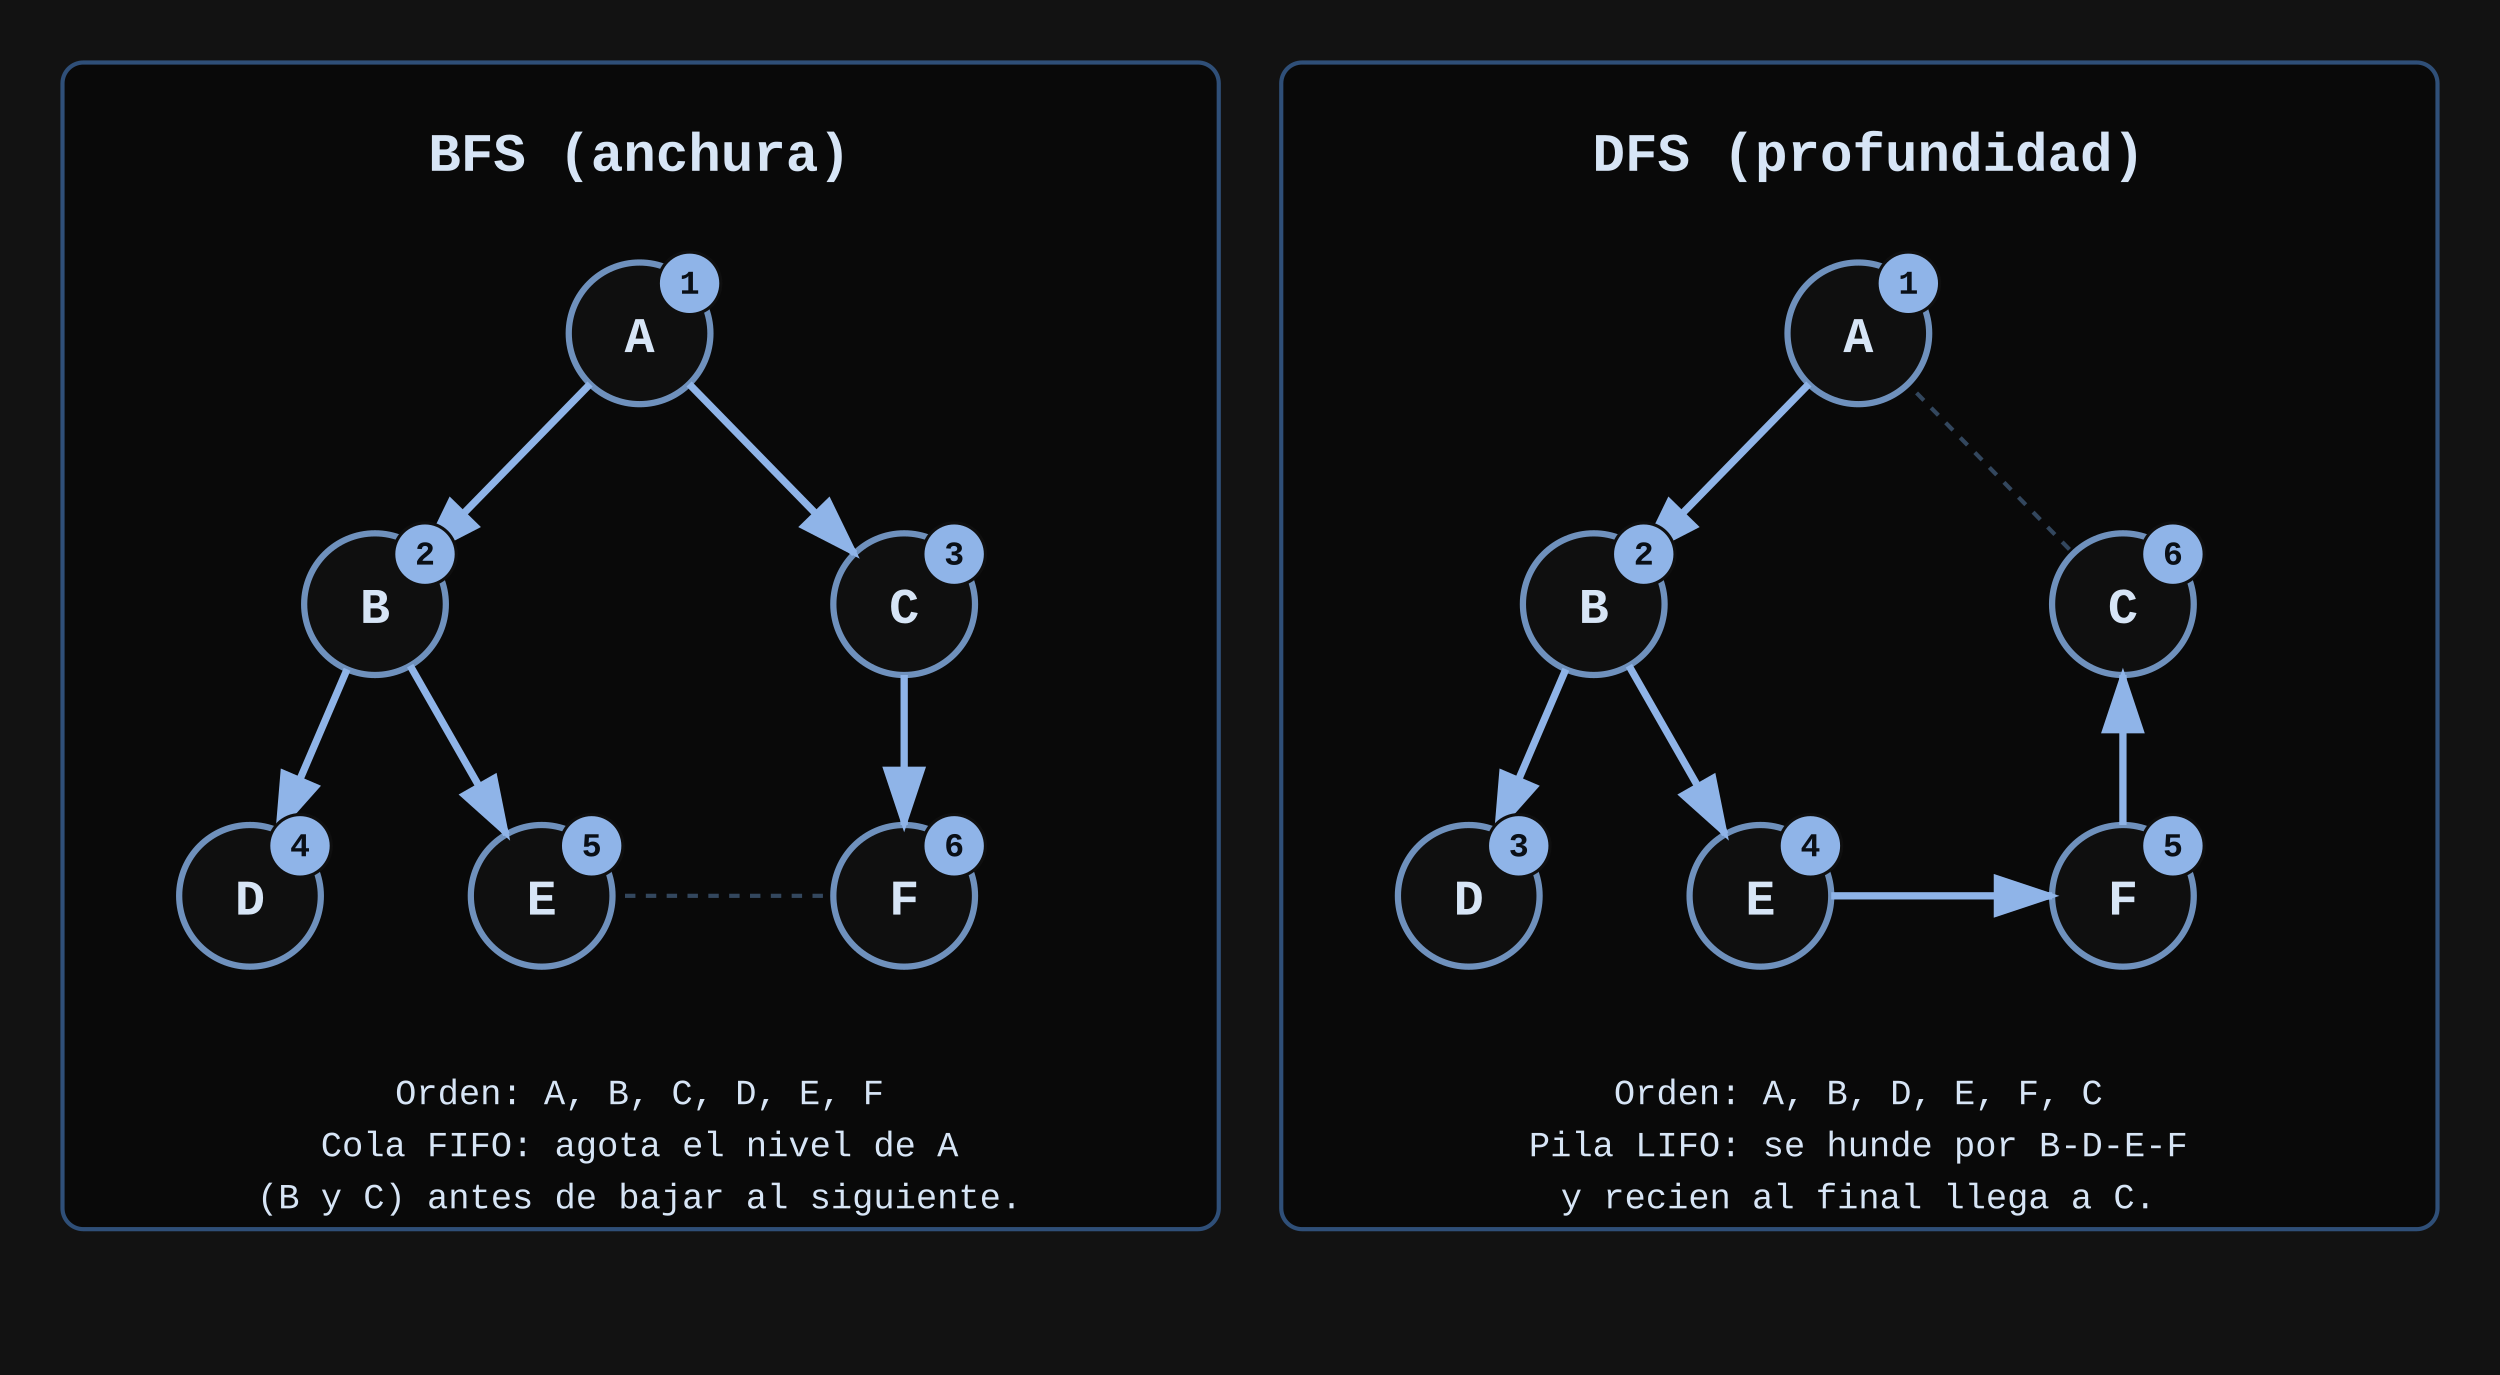
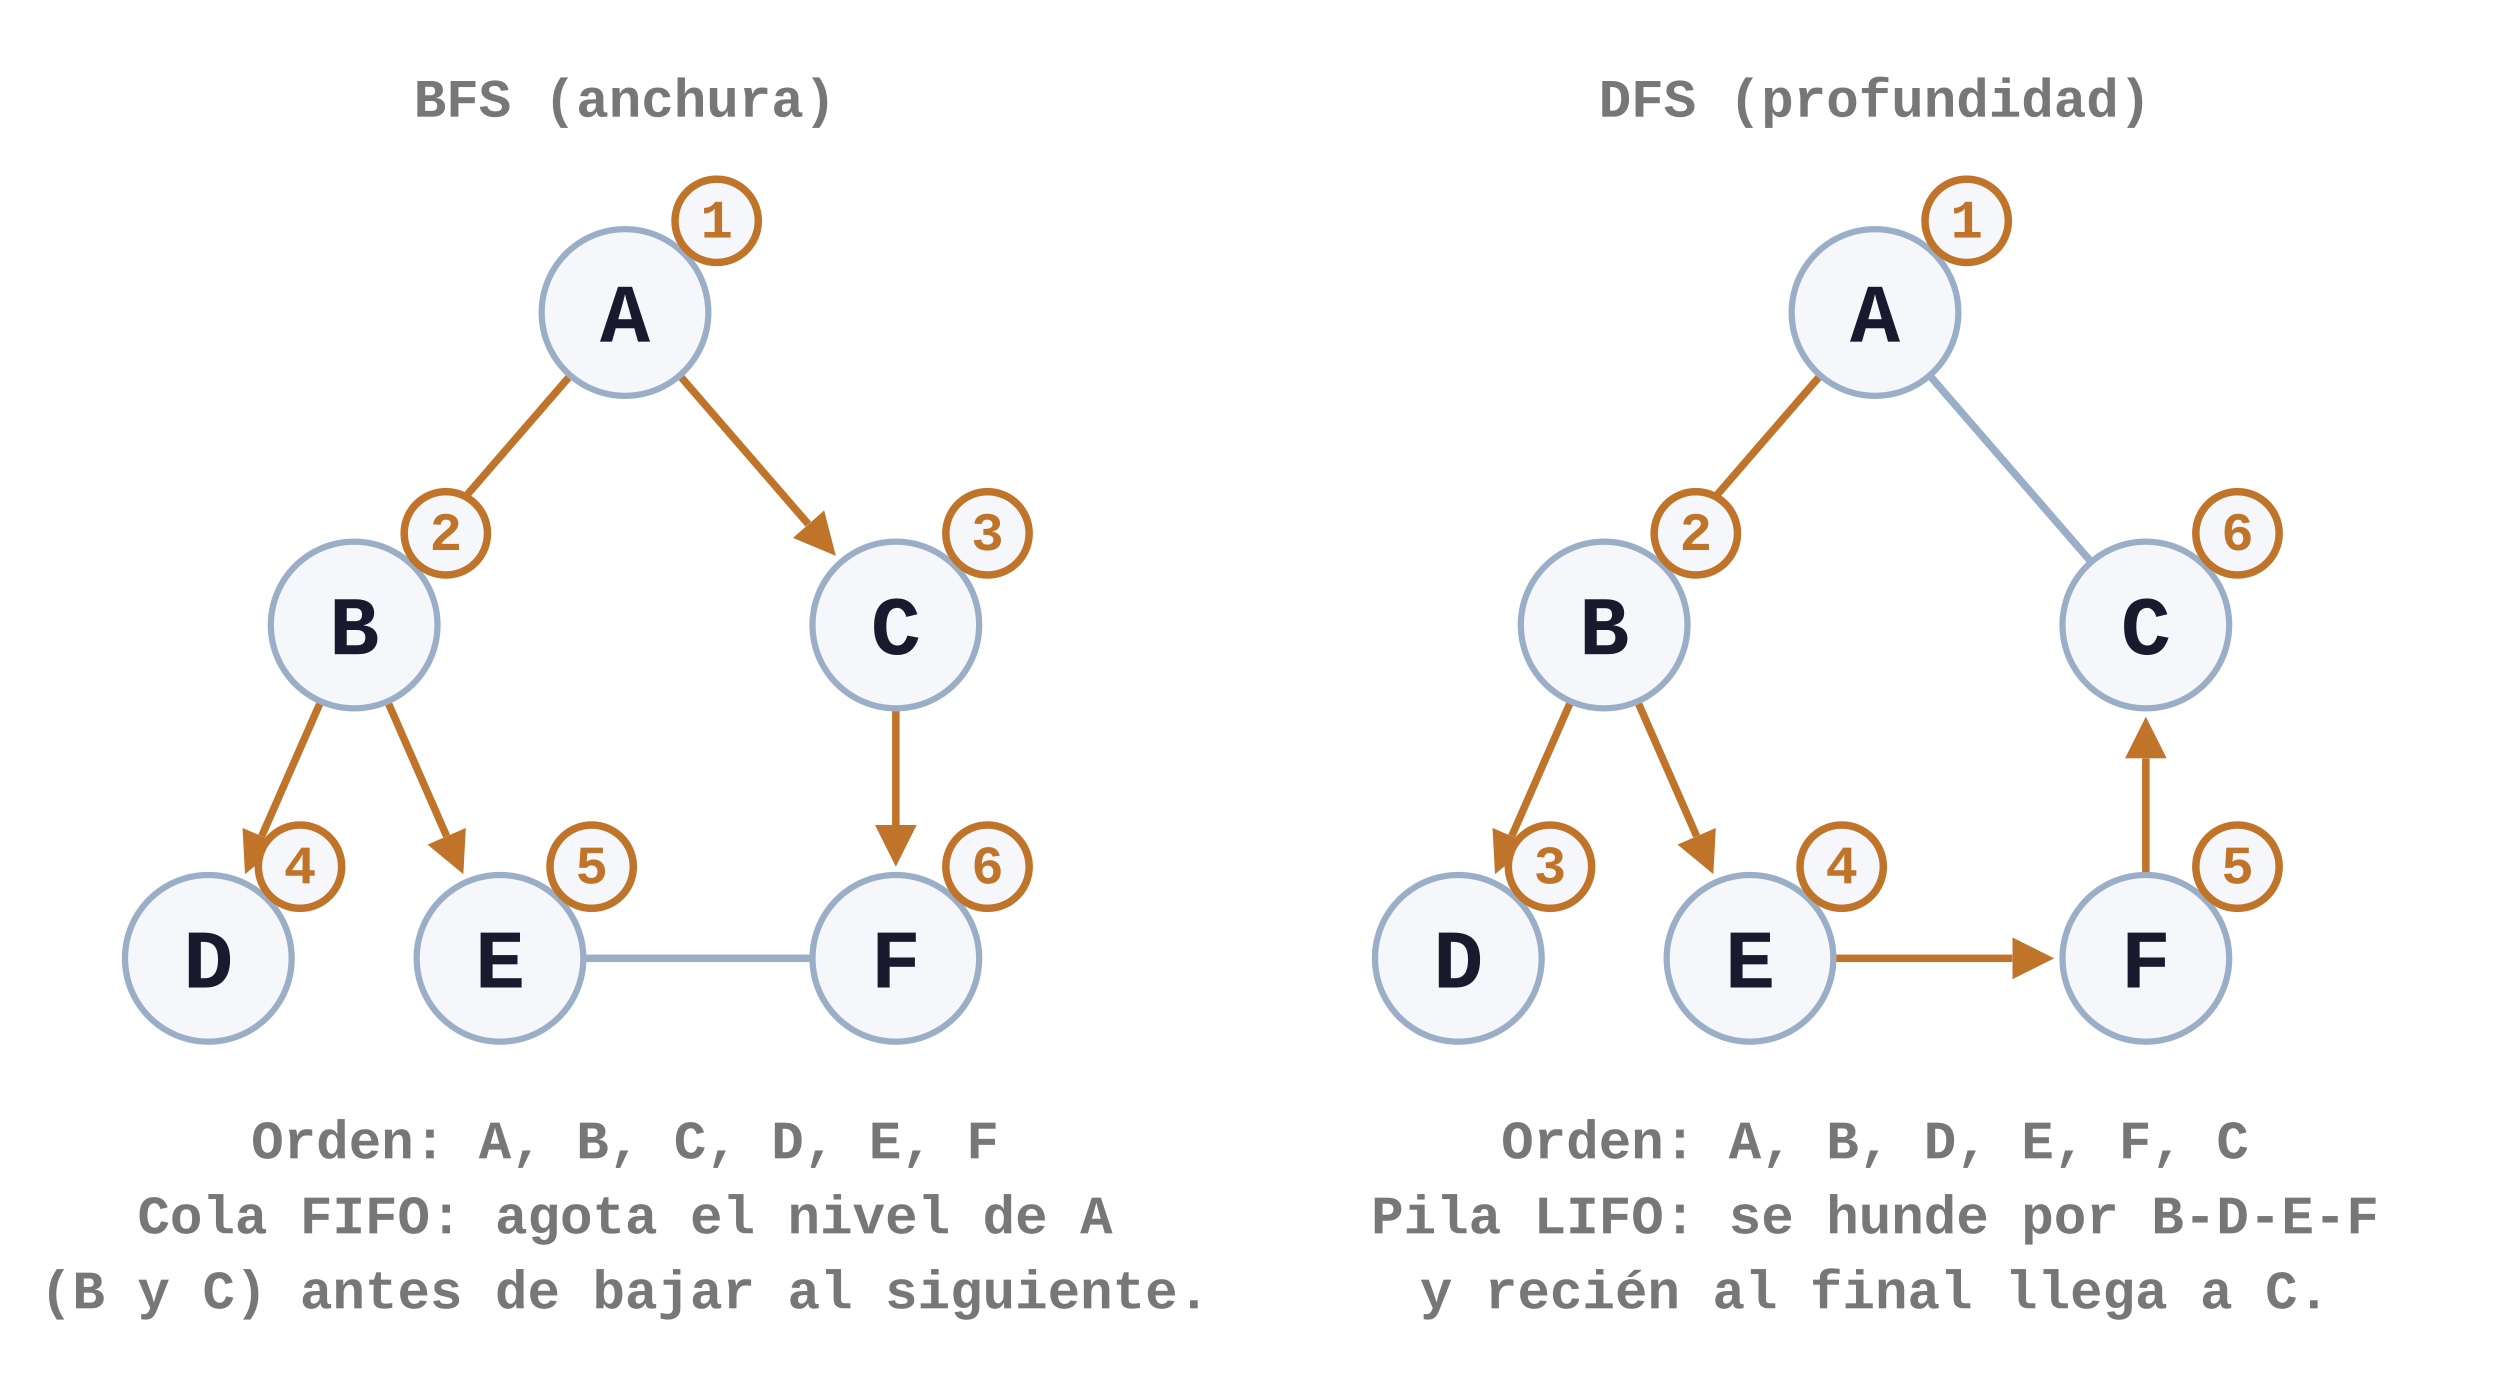
- <svg xmlns="http://www.w3.org/2000/svg" width="1200" height="660" viewBox="0 0 1200 660">
-   <defs>
-     <marker id="arrowBold" markerWidth="10" markerHeight="10" refX="8" refY="3" orient="auto" markerUnits="strokeWidth">
-       <path d="M0,0 L0,6 L9,3 z" fill="#8fb4e8" />
-     </marker>
-     <style>
-       .bg { fill:#121212; }
-       .panel { fill:#090909; stroke:#2f4f78; stroke-width:2; }
-       .node { fill:#0f0f0f; stroke:#6f91bd; stroke-width:3; }
-       .dim { fill:none; stroke:#33475e; stroke-width:2; stroke-dasharray:5,5; }
-       .tree { fill:none; stroke:#8fb4e8; stroke-width:3.5; marker-end:url(#arrowBold); }
-       .badge { fill:#8fb4e8; stroke:#0f0f0f; stroke-width:1.5; }
-       .txt { fill:#d7e5f6; font-family: Consolas, 'Courier New', monospace; }
-       .title { font-size:26px; font-weight:700; }
-       .label { font-size:24px; font-weight:700; }
-       .badgeTxt { fill:#0a0f16; font-size:16px; font-weight:700; }
-       .small { font-size:17px; }
-     </style>
-   </defs>
-   <rect class="bg" x="0" y="0" width="1200" height="660" />
-   <rect class="panel" x="30" y="30" rx="10" ry="10" width="555" height="560" />
-   <rect class="panel" x="615" y="30" rx="10" ry="10" width="555" height="560" />
-   <text class="txt title" x="307" y="82" text-anchor="middle">BFS (anchura)</text>
-   <text class="txt title" x="897" y="82" text-anchor="middle">DFS (profundidad)</text>
-   <g transform="translate(30,30)">
-     <path class="dim" d="M277 130 L150 260" />
-     <path class="dim" d="M277 130 L404 260" />
-     <path class="dim" d="M150 260 L90 400" />
-     <path class="dim" d="M150 260 L230 400" />
-     <path class="dim" d="M404 260 L404 400" />
-     <path class="dim" d="M230 400 L404 400" />
-     <circle class="node" cx="277" cy="130" r="34" />
-     <circle class="node" cx="150" cy="260" r="34" />
-     <circle class="node" cx="404" cy="260" r="34" />
-     <circle class="node" cx="90" cy="400" r="34" />
-     <circle class="node" cx="230" cy="400" r="34" />
-     <circle class="node" cx="404" cy="400" r="34" />
-     <text class="txt label" x="277" y="139" text-anchor="middle">A</text>
-     <text class="txt label" x="150" y="269" text-anchor="middle">B</text>
-     <text class="txt label" x="404" y="269" text-anchor="middle">C</text>
-     <text class="txt label" x="90" y="409" text-anchor="middle">D</text>
-     <text class="txt label" x="230" y="409" text-anchor="middle">E</text>
-     <text class="txt label" x="404" y="409" text-anchor="middle">F</text>
-     <path class="tree" d="M253.24 154.32 L173.76 235.68" />
-     <path class="tree" d="M300.76 154.32 L380.24 235.68" />
-     <path class="tree" d="M136.61 291.25 L103.39 368.75" />
-     <path class="tree" d="M166.87 289.52 L213.13 370.48" />
-     <path class="tree" d="M404 294 L404 366" />
-     <circle class="badge" cx="301" cy="106" r="15" />
-     <text class="txt badgeTxt" x="301" y="111" text-anchor="middle">1</text>
-     <circle class="badge" cx="174" cy="236" r="15" />
-     <text class="txt badgeTxt" x="174" y="241" text-anchor="middle">2</text>
-     <circle class="badge" cx="428" cy="236" r="15" />
-     <text class="txt badgeTxt" x="428" y="241" text-anchor="middle">3</text>
-     <circle class="badge" cx="114" cy="376" r="15" />
-     <text class="txt badgeTxt" x="114" y="381" text-anchor="middle">4</text>
-     <circle class="badge" cx="254" cy="376" r="15" />
-     <text class="txt badgeTxt" x="254" y="381" text-anchor="middle">5</text>
-     <circle class="badge" cx="428" cy="376" r="15" />
-     <text class="txt badgeTxt" x="428" y="381" text-anchor="middle">6</text>
-     <text class="txt small" x="277" y="500" text-anchor="middle">Orden: A, B, C, D, E, F</text>
-     <text class="txt small" x="277" y="525" text-anchor="middle">Cola FIFO: agota el nivel de A</text>
-     <text class="txt small" x="277" y="550" text-anchor="middle">(B y C) antes de bajar al siguiente.</text>
-   </g>
-   <g transform="translate(615,30)">
-     <path class="dim" d="M277 130 L150 260" />
-     <path class="dim" d="M277 130 L404 260" />
-     <path class="dim" d="M150 260 L90 400" />
-     <path class="dim" d="M150 260 L230 400" />
-     <path class="dim" d="M404 260 L404 400" />
-     <path class="dim" d="M230 400 L404 400" />
-     <circle class="node" cx="277" cy="130" r="34" />
-     <circle class="node" cx="150" cy="260" r="34" />
-     <circle class="node" cx="404" cy="260" r="34" />
-     <circle class="node" cx="90" cy="400" r="34" />
-     <circle class="node" cx="230" cy="400" r="34" />
-     <circle class="node" cx="404" cy="400" r="34" />
-     <text class="txt label" x="277" y="139" text-anchor="middle">A</text>
-     <text class="txt label" x="150" y="269" text-anchor="middle">B</text>
-     <text class="txt label" x="404" y="269" text-anchor="middle">C</text>
-     <text class="txt label" x="90" y="409" text-anchor="middle">D</text>
-     <text class="txt label" x="230" y="409" text-anchor="middle">E</text>
-     <text class="txt label" x="404" y="409" text-anchor="middle">F</text>
-     <path class="tree" d="M253.24 154.32 L173.76 235.68" />
-     <path class="tree" d="M136.61 291.25 L103.39 368.75" />
-     <path class="tree" d="M166.87 289.52 L213.13 370.48" />
-     <path class="tree" d="M264 400 L370 400" />
-     <path class="tree" d="M404 366 L404 294" />
-     <circle class="badge" cx="301" cy="106" r="15" />
-     <text class="txt badgeTxt" x="301" y="111" text-anchor="middle">1</text>
-     <circle class="badge" cx="174" cy="236" r="15" />
-     <text class="txt badgeTxt" x="174" y="241" text-anchor="middle">2</text>
-     <circle class="badge" cx="114" cy="376" r="15" />
-     <text class="txt badgeTxt" x="114" y="381" text-anchor="middle">3</text>
-     <circle class="badge" cx="254" cy="376" r="15" />
-     <text class="txt badgeTxt" x="254" y="381" text-anchor="middle">4</text>
-     <circle class="badge" cx="428" cy="376" r="15" />
-     <text class="txt badgeTxt" x="428" y="381" text-anchor="middle">5</text>
-     <circle class="badge" cx="428" cy="236" r="15" />
-     <text class="txt badgeTxt" x="428" y="241" text-anchor="middle">6</text>
-     <text class="txt small" x="277" y="500" text-anchor="middle">Orden: A, B, D, E, F, C</text>
-     <text class="txt small" x="277" y="525" text-anchor="middle">Pila LIFO: se hunde por B-D-E-F</text>
-     <text class="txt small" x="277" y="550" text-anchor="middle">y recien al final llega a C.</text>
-   </g>
+ <svg xmlns="http://www.w3.org/2000/svg" width="600" height="330" viewBox="0 0 600 330">
+   <style>
+     text { font-family: 'Courier New', Courier, monospace; }
+     .frame        { fill: #f5f7fa; stroke: #9baec8; stroke-width: 1.5; }
+     .val          { font-size: 20px; font-weight: 700; fill: #1a1a2e; text-anchor: middle; }
+     .link         { stroke: #9baec8; stroke-width: 1.8; fill: none; }
+     .op           { font-size: 13px; font-weight: 700; fill: #777777; text-anchor: middle; }
+     .accent-label { font-size: 13px; font-weight: 700; fill: #c0742a; text-anchor: middle; }
+     .accent-arrow { stroke: #c0742a; stroke-width: 1.8; fill: none; }
+     .accent-arrow-fill { fill: #c0742a; }
+     .query        { fill: #f5f7fa; stroke: #c0742a; stroke-width: 1.8; }
+     @media (prefers-color-scheme: dark) {
+       .frame        { fill: #1e2330; stroke: #4a6fa5; }
+       .val          { fill: #e2e8f0; }
+       .link         { stroke: #4a6fa5; }
+       .op           { fill: #8899aa; }
+       .accent-label { fill: #d4884a; }
+       .accent-arrow { stroke: #d4884a; }
+       .accent-arrow-fill { fill: #d4884a; }
+       .query        { fill: #1e2330; stroke: #d4884a; }
+     }
+   </style>
+   <text x="150" y="28" class="op">BFS (anchura)</text>
+   <line x1="140" y1="230" x2="195" y2="230" class="link" />
+   <line x1="136.9" y1="90.1" x2="106" y2="125.8" class="accent-arrow" />
+   <path d="M102.2,122.5 L99.4,133.4 L109.7,129.1 Z" class="accent-arrow-fill" />
+   <line x1="163.1" y1="90.1" x2="194" y2="125.8" class="accent-arrow" />
+   <path d="M190.3,129.1 L200.6,133.4 L197.8,122.5 Z" class="accent-arrow-fill" />
+   <line x1="77" y1="168.3" x2="62.8" y2="200.7" class="accent-arrow" />
+   <path d="M58.2,198.7 L58.8,209.8 L67.4,202.7 Z" class="accent-arrow-fill" />
+   <line x1="93" y1="168.3" x2="107.2" y2="200.7" class="accent-arrow" />
+   <path d="M102.6,202.7 L111.2,209.8 L111.8,198.7 Z" class="accent-arrow-fill" />
+   <line x1="215" y1="170" x2="215" y2="198" class="accent-arrow" />
+   <path d="M210,198 L215,208 L220,198 Z" class="accent-arrow-fill" />
+   <circle cx="150" cy="75" r="20" class="frame" />
+   <text x="150" y="82" class="val">A</text>
+   <circle cx="85" cy="150" r="20" class="frame" />
+   <text x="85" y="157" class="val">B</text>
+   <circle cx="215" cy="150" r="20" class="frame" />
+   <text x="215" y="157" class="val">C</text>
+   <circle cx="50" cy="230" r="20" class="frame" />
+   <text x="50" y="237" class="val">D</text>
+   <circle cx="120" cy="230" r="20" class="frame" />
+   <text x="120" y="237" class="val">E</text>
+   <circle cx="215" cy="230" r="20" class="frame" />
+   <text x="215" y="237" class="val">F</text>
+   <circle cx="172" cy="53" r="10" class="query" />
+   <text x="172" y="57" class="accent-label">1</text>
+   <circle cx="107" cy="128" r="10" class="query" />
+   <text x="107" y="132" class="accent-label">2</text>
+   <circle cx="237" cy="128" r="10" class="query" />
+   <text x="237" y="132" class="accent-label">3</text>
+   <circle cx="72" cy="208" r="10" class="query" />
+   <text x="72" y="212" class="accent-label">4</text>
+   <circle cx="142" cy="208" r="10" class="query" />
+   <text x="142" y="212" class="accent-label">5</text>
+   <circle cx="237" cy="208" r="10" class="query" />
+   <text x="237" y="212" class="accent-label">6</text>
+   <text x="150" y="278" class="op">Orden: A, B, C, D, E, F</text>
+   <text x="150" y="296" class="op">Cola FIFO: agota el nivel de A</text>
+   <text x="150" y="314" class="op">(B y C) antes de bajar al siguiente.</text>
+   <text x="450" y="28" class="op">DFS (profundidad)</text>
+   <line x1="463.1" y1="90.1" x2="501.9" y2="134.9" class="link" />
+   <line x1="436.9" y1="90.1" x2="406" y2="125.8" class="accent-arrow" />
+   <path d="M402.2,122.5 L399.4,133.4 L409.7,129.1 Z" class="accent-arrow-fill" />
+   <line x1="377" y1="168.3" x2="362.8" y2="200.7" class="accent-arrow" />
+   <path d="M358.2,198.7 L358.8,209.8 L367.4,202.7 Z" class="accent-arrow-fill" />
+   <line x1="393" y1="168.3" x2="407.2" y2="200.7" class="accent-arrow" />
+   <path d="M402.6,202.7 L411.2,209.8 L411.8,198.7 Z" class="accent-arrow-fill" />
+   <line x1="440" y1="230" x2="483" y2="230" class="accent-arrow" />
+   <path d="M483,235 L493,230 L483,225 Z" class="accent-arrow-fill" />
+   <line x1="515" y1="210" x2="515" y2="182" class="accent-arrow" />
+   <path d="M520,182 L515,172 L510,182 Z" class="accent-arrow-fill" />
+   <circle cx="450" cy="75" r="20" class="frame" />
+   <text x="450" y="82" class="val">A</text>
+   <circle cx="385" cy="150" r="20" class="frame" />
+   <text x="385" y="157" class="val">B</text>
+   <circle cx="515" cy="150" r="20" class="frame" />
+   <text x="515" y="157" class="val">C</text>
+   <circle cx="350" cy="230" r="20" class="frame" />
+   <text x="350" y="237" class="val">D</text>
+   <circle cx="420" cy="230" r="20" class="frame" />
+   <text x="420" y="237" class="val">E</text>
+   <circle cx="515" cy="230" r="20" class="frame" />
+   <text x="515" y="237" class="val">F</text>
+   <circle cx="472" cy="53" r="10" class="query" />
+   <text x="472" y="57" class="accent-label">1</text>
+   <circle cx="407" cy="128" r="10" class="query" />
+   <text x="407" y="132" class="accent-label">2</text>
+   <circle cx="372" cy="208" r="10" class="query" />
+   <text x="372" y="212" class="accent-label">3</text>
+   <circle cx="442" cy="208" r="10" class="query" />
+   <text x="442" y="212" class="accent-label">4</text>
+   <circle cx="537" cy="208" r="10" class="query" />
+   <text x="537" y="212" class="accent-label">5</text>
+   <circle cx="537" cy="128" r="10" class="query" />
+   <text x="537" y="132" class="accent-label">6</text>
+   <text x="450" y="278" class="op">Orden: A, B, D, E, F, C</text>
+   <text x="450" y="296" class="op">Pila LIFO: se hunde por B-D-E-F</text>
+   <text x="450" y="314" class="op">y recién al final llega a C.</text>
</svg>
